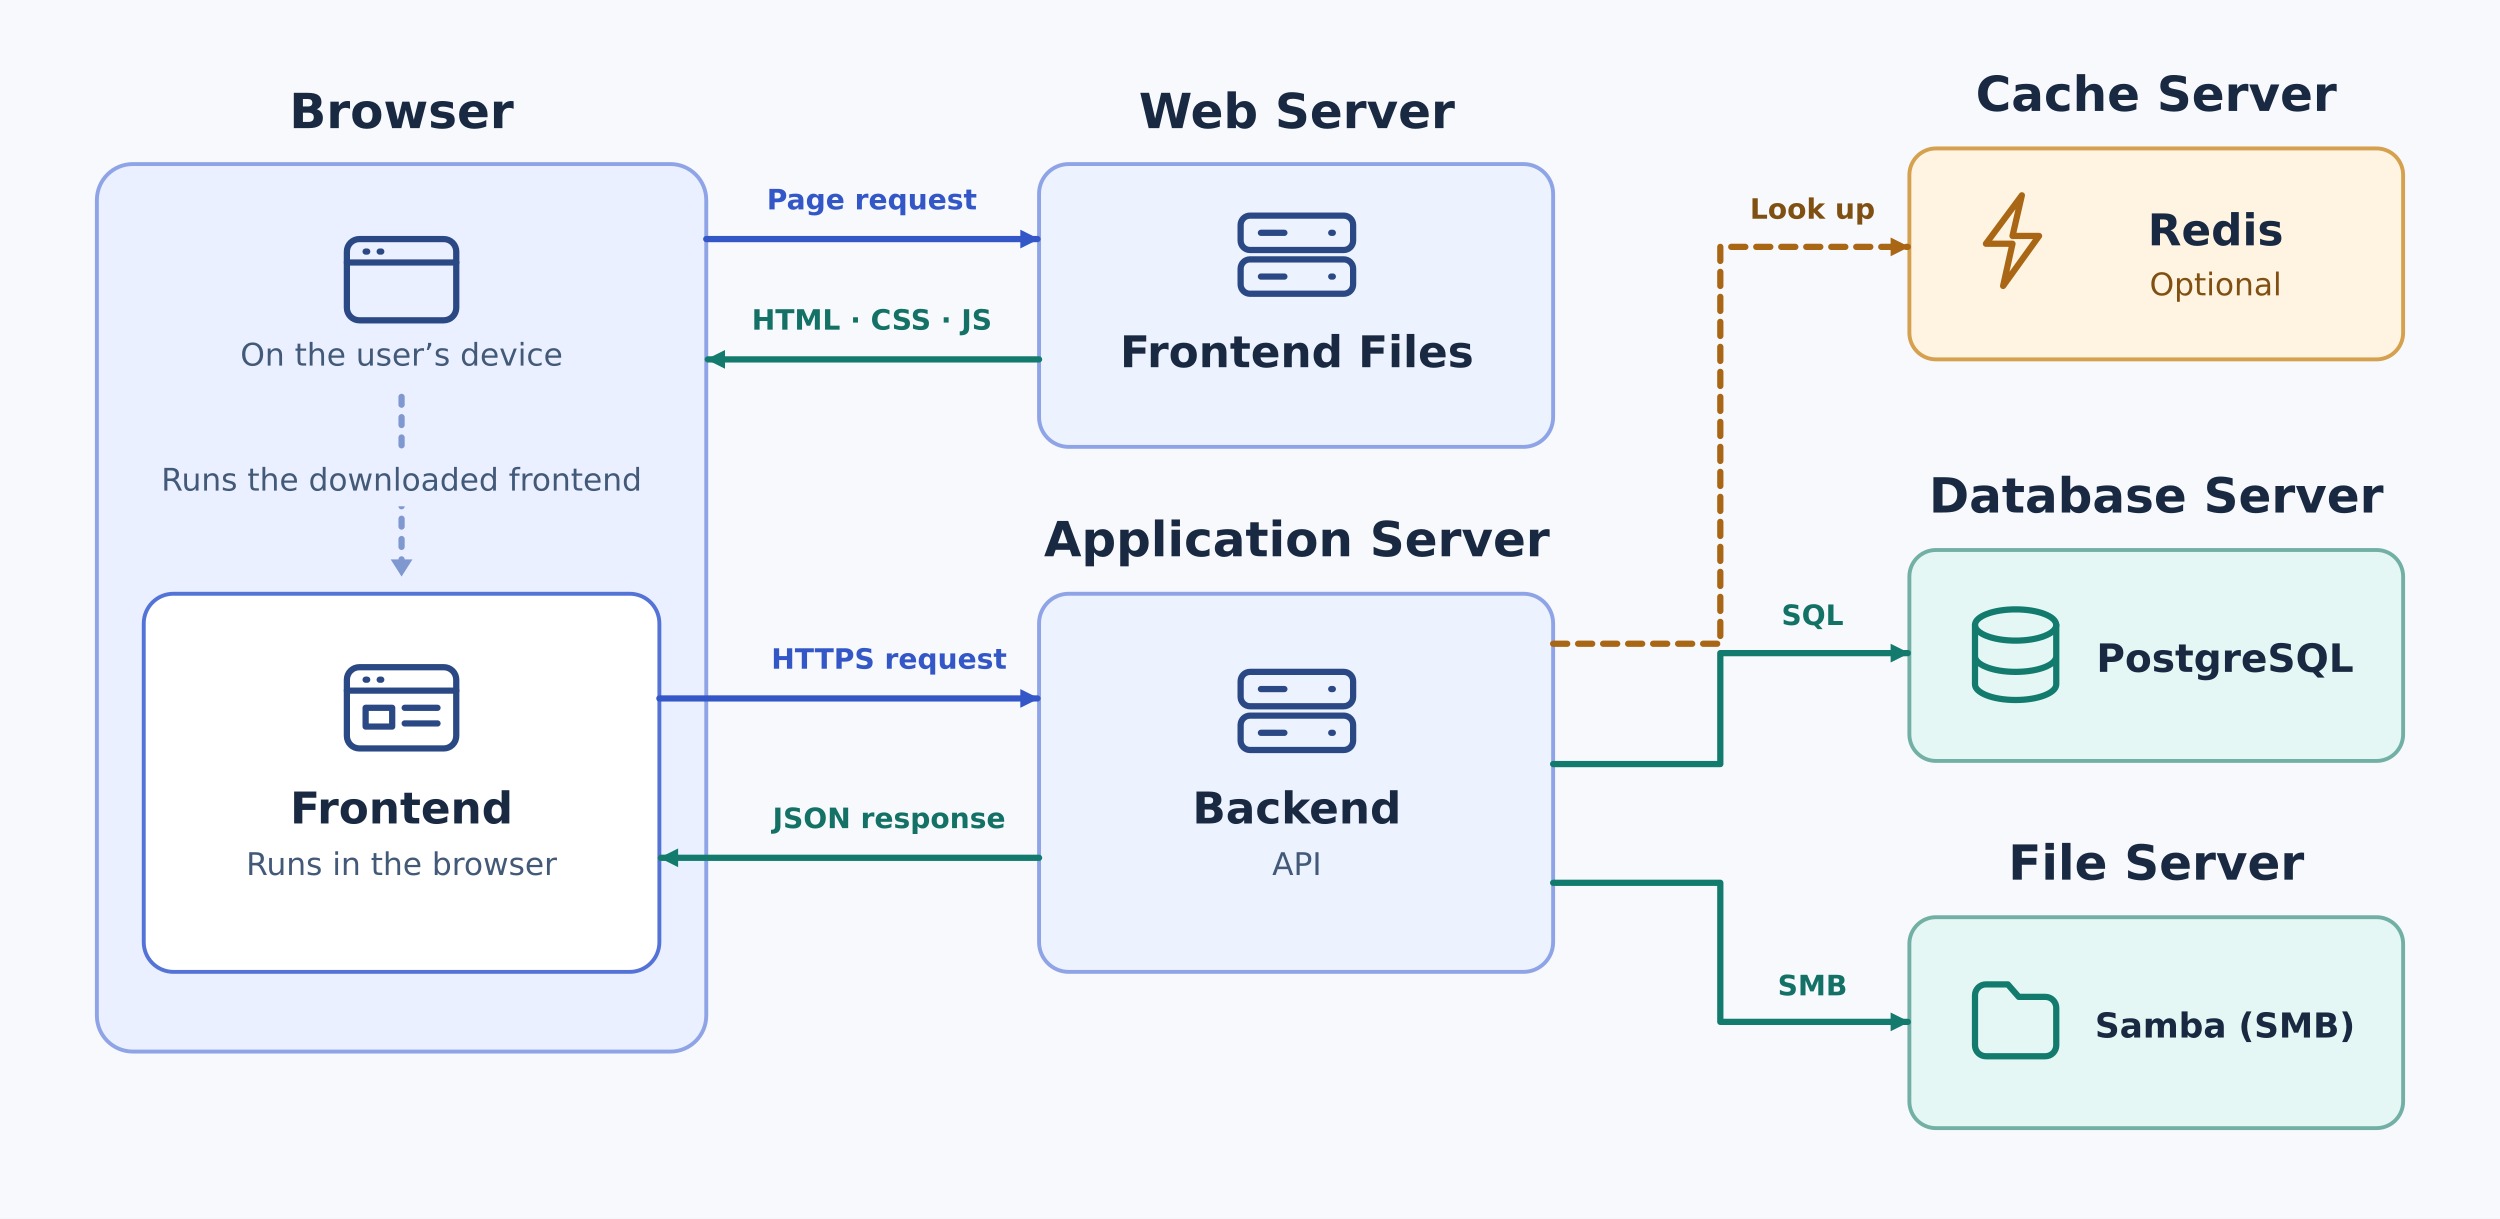
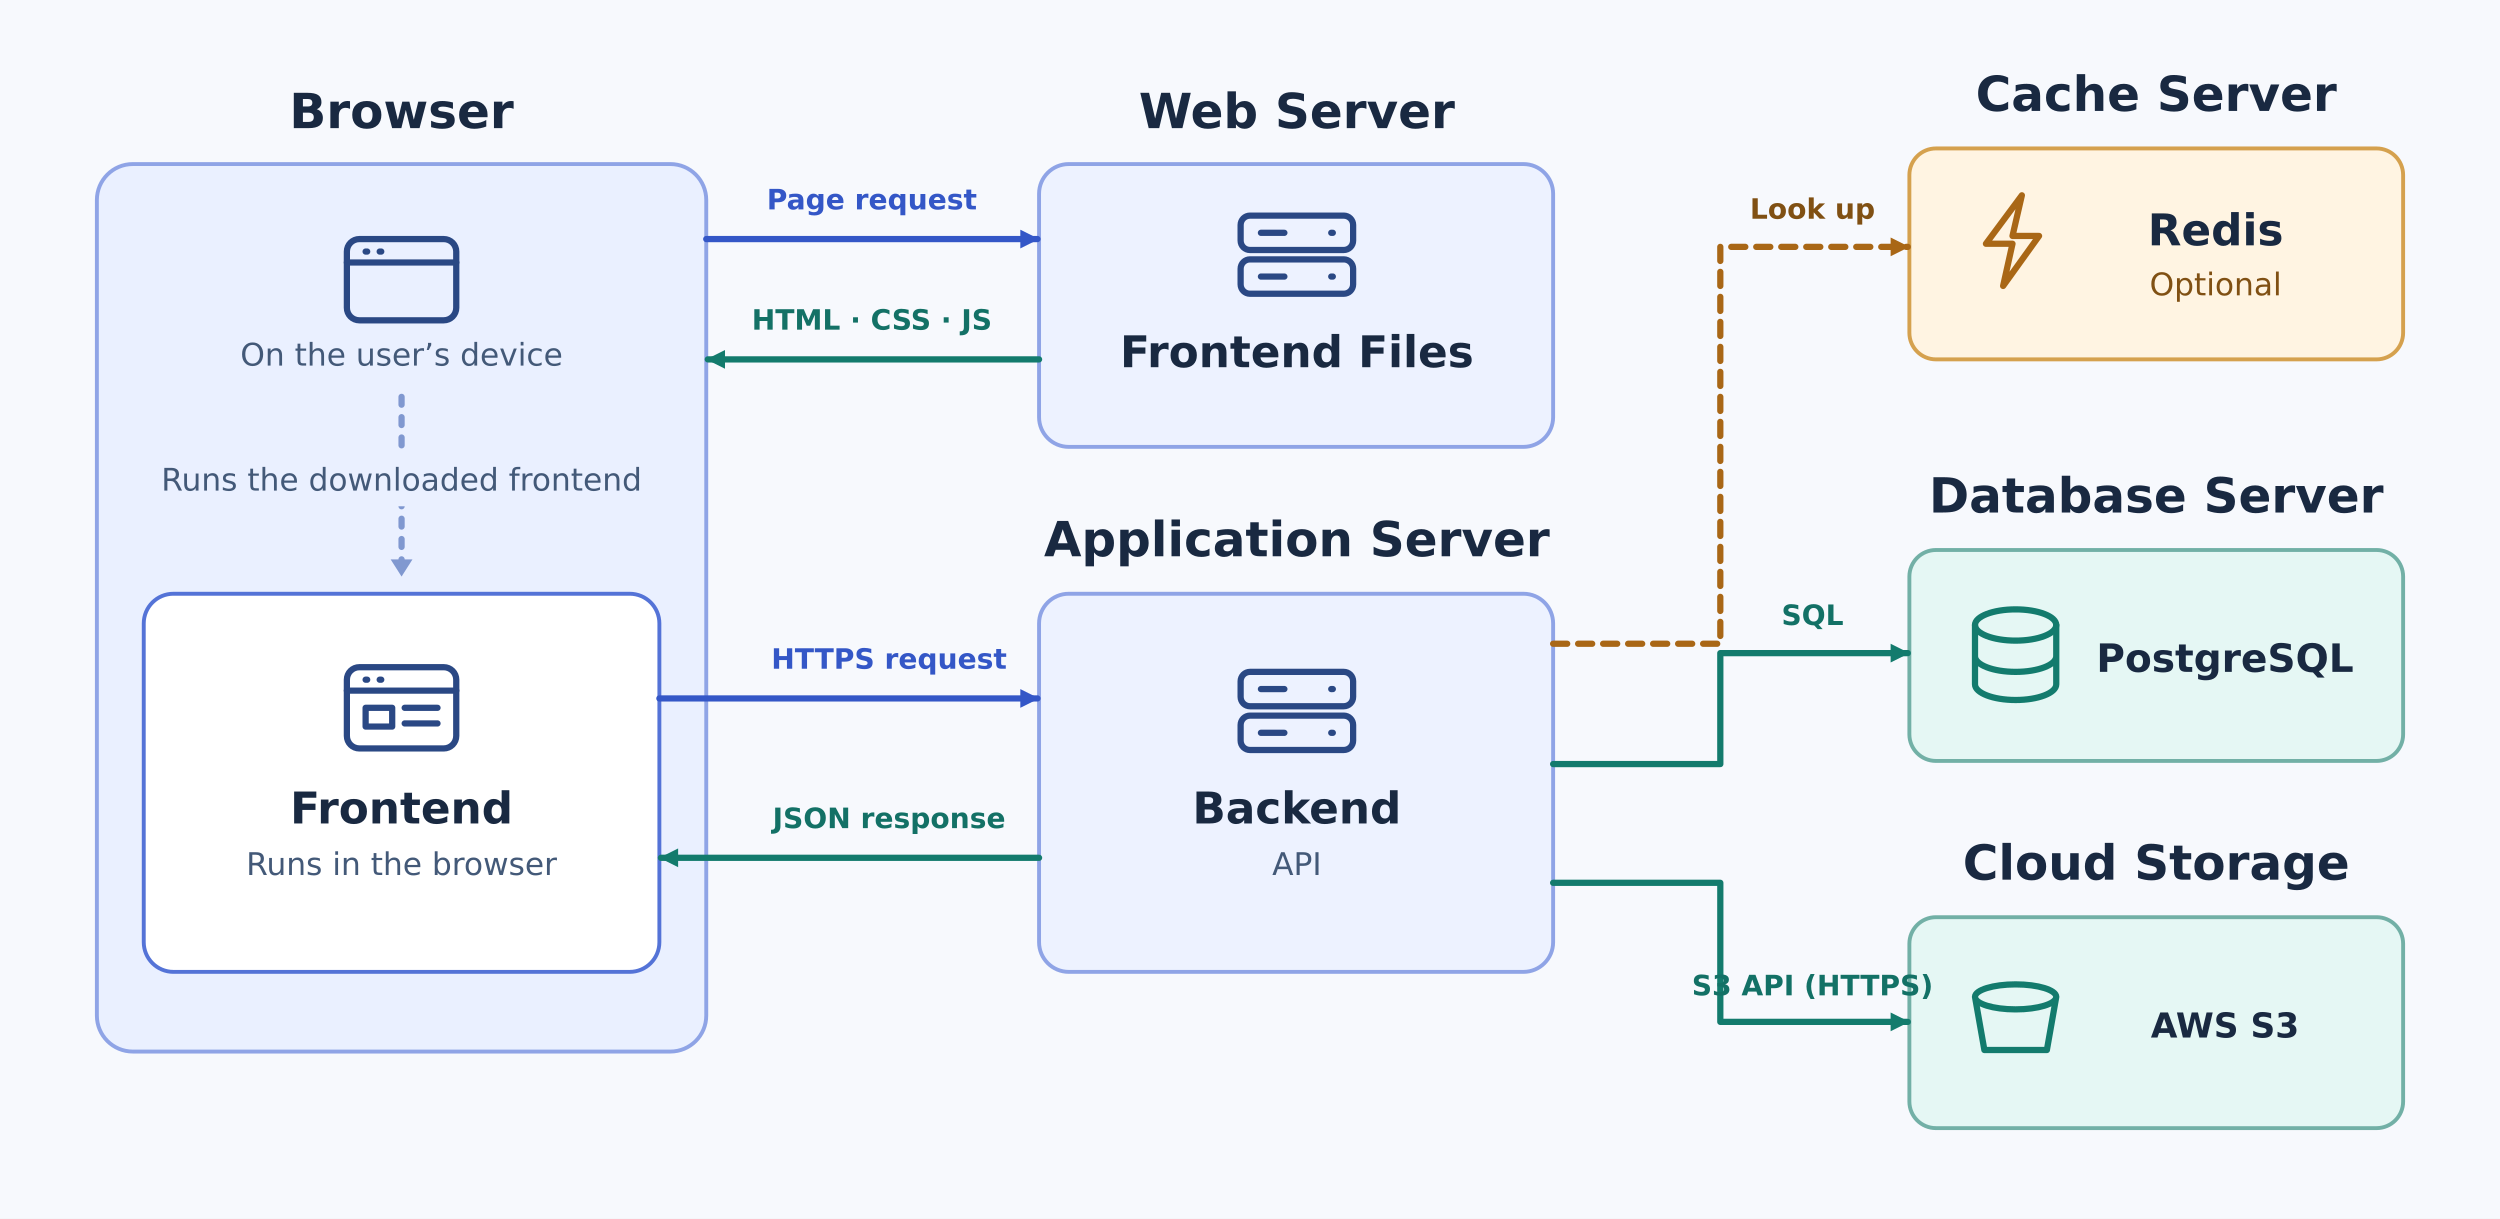
<svg xmlns="http://www.w3.org/2000/svg" width="1600" height="780" viewBox="0 120 1600 780" role="img" aria-labelledby="title description">
  <defs>
    <marker id="request-arrow" viewBox="0 0 12 12" refX="11" refY="6" markerWidth="12" markerHeight="12" markerUnits="userSpaceOnUse" orient="auto">
      <path d="M0 0 12 6 0 12Z" fill="#3457c7" />
    </marker>
    <marker id="response-arrow" viewBox="0 0 12 12" refX="11" refY="6" markerWidth="12" markerHeight="12" markerUnits="userSpaceOnUse" orient="auto">
      <path d="M0 0 12 6 0 12Z" fill="#137b6d" />
    </marker>
    <marker id="cache-arrow" viewBox="0 0 12 12" refX="11" refY="6" markerWidth="12" markerHeight="12" markerUnits="userSpaceOnUse" orient="auto">
      <path d="M0 0 12 6 0 12Z" fill="#a96716" />
    </marker>
    <g id="browser-icon">
      <rect x="0" y="0" width="70" height="52" rx="8" />
      <path d="M0 15h70M12 8h1m8 0h1" />
    </g>
    <g id="server-icon">
      <rect x="0" y="0" width="72" height="22" rx="6" />
      <rect x="0" y="28" width="72" height="22" rx="6" />
      <path d="M13 11h15m-15 28h15m30-28h1m-1 28h1" />
    </g>
  </defs>
  <rect width="1600" height="900" fill="#f7f9fd" />
  <g stroke-width="2.5">
    <rect x="62" y="225" width="390" height="568" rx="23" fill="#eaf0ff" stroke="#8fa4e6" />
    <rect x="92" y="500" width="330" height="242" rx="19" fill="#fff" stroke="#5473d7" />
    <rect x="665" y="225" width="329" height="181" rx="19" fill="#edf2ff" stroke="#8fa4e6" />
    <rect x="665" y="500" width="329" height="242" rx="19" fill="#edf2ff" stroke="#8fa4e6" />
    <rect x="1222" y="215" width="316" height="135" rx="17" fill="#fff4e2" stroke="#d5a14e" />
    <rect x="1222" y="472" width="316" height="135" rx="17" fill="#e5f7f4" stroke="#72b0a6" />
    <rect x="1222" y="707" width="316" height="135" rx="17" fill="#e5f7f4" stroke="#72b0a6" />
  </g>
  <g fill="none" stroke-width="4" stroke-linecap="round" stroke-linejoin="round">
    <path d="M452 273H664" stroke="#3457c7" marker-end="url(#request-arrow)" />
    <path d="M422 567H664" stroke="#3457c7" marker-end="url(#request-arrow)" />
    <path d="M665 350H453" stroke="#137b6d" marker-end="url(#response-arrow)" />
    <path d="M665 669H423" stroke="#137b6d" marker-end="url(#response-arrow)" />
    <path d="M994 532H1101V278H1221" stroke="#a96716" stroke-dasharray="9 7" marker-end="url(#cache-arrow)" />
    <path d="M994 609H1101V538H1221" stroke="#137b6d" marker-end="url(#response-arrow)" />
    <path d="M994 685H1101V774H1221" stroke="#137b6d" marker-end="url(#response-arrow)" />
    <path d="M257 374V485" stroke="#8098d0" stroke-dasharray="5 8" />
  </g>
  <path d="M257 489l-7-11h14Z" fill="#8098d0" />
  <g fill="none" stroke="#2a4884" stroke-width="4" stroke-linecap="round" stroke-linejoin="round">
    <use href="#browser-icon" transform="translate(222 273)" />
    <use href="#browser-icon" transform="translate(222 547)" />
    <path d="M234 573h17v12h-17Zm25 0h21m-21 10h21" />
    <use href="#server-icon" transform="translate(794 258)" />
    <use href="#server-icon" transform="translate(794 550)" />
  </g>
  <g fill="none" stroke-width="4" stroke-linecap="round" stroke-linejoin="round">
    <path d="m1294 245-23 31h17l-6 27 23-32h-17Z" stroke="#a96716" />
    <g stroke="#137b6d">
      <ellipse cx="1290" cy="520" rx="26" ry="10" />
      <path d="M1264 520v38a26 10 0 0 0 52 0v-38m-52 20a26 10 0 0 0 52 0" />
-       <path d="M1271 750h14l7 8h17a7 7 0 0 1 7 7v24a7 7 0 0 1-7 7h-38a7 7 0 0 1-7-7v-32a7 7 0 0 1 7-7Z" />
+       <path d="M1264 758l6 34h40l6-34m-52 0a26 8 0 1 0 52 0a26 8 0 1 0-52 0" />
    </g>
  </g>
  <g text-anchor="middle" font-family="DejaVu Sans, sans-serif" fill="#192941">
    <g font-size="31" font-weight="700">
      <text x="257" y="202">Browser</text>
      <text x="830" y="202">Web Server</text>
      <text x="830" y="476">Application Server</text>
      <text x="1380" y="191">Cache Server</text>
      <text x="1380" y="448">Database Server</text>
-       <text x="1380" y="683">File Server</text>
+       <text x="1380" y="683">Cloud Storage</text>
    </g>
    <g font-size="28" font-weight="700">
      <text x="830" y="355">Frontend Files</text>
      <text x="257" y="647">Frontend</text>
      <text x="830" y="647">Backend</text>
      <text x="1418" y="277">Redis</text>
      <text x="1424" y="550" font-size="25">PostgreSQL</text>
-       <text x="1424" y="784" font-size="22">Samba (SMB)</text>
+       <text x="1424" y="784" font-size="22">AWS S3</text>
    </g>
    <g fill="#435978" font-size="20">
      <text x="257" y="354">On the user’s device</text>
      <text x="257" y="680">Runs in the browser</text>
      <text x="830" y="680">API</text>
      <text x="1418" y="309" fill="#805013">Optional</text>
    </g>
    <rect x="104" y="410" width="306" height="34" rx="7" fill="#eaf0ff" />
    <text x="257" y="434" font-size="20" fill="#435978">Runs the downloaded frontend</text>
    <g font-size="18" font-weight="700">
      <text x="558" y="254" fill="#3457c7">Page request</text>
      <text x="558" y="331" fill="#137166">HTML · CSS · JS</text>
      <text x="569" y="548" fill="#3457c7">HTTPS request</text>
      <text x="569" y="650" fill="#137166">JSON response</text>
      <text x="1160" y="260" fill="#805013">Look up</text>
      <text x="1160" y="520" fill="#137166">SQL</text>
-       <text x="1160" y="757" fill="#137166">SMB</text>
+       <text x="1160" y="757" fill="#137166">S3 API (HTTPS)</text>
    </g>
  </g>
</svg>
